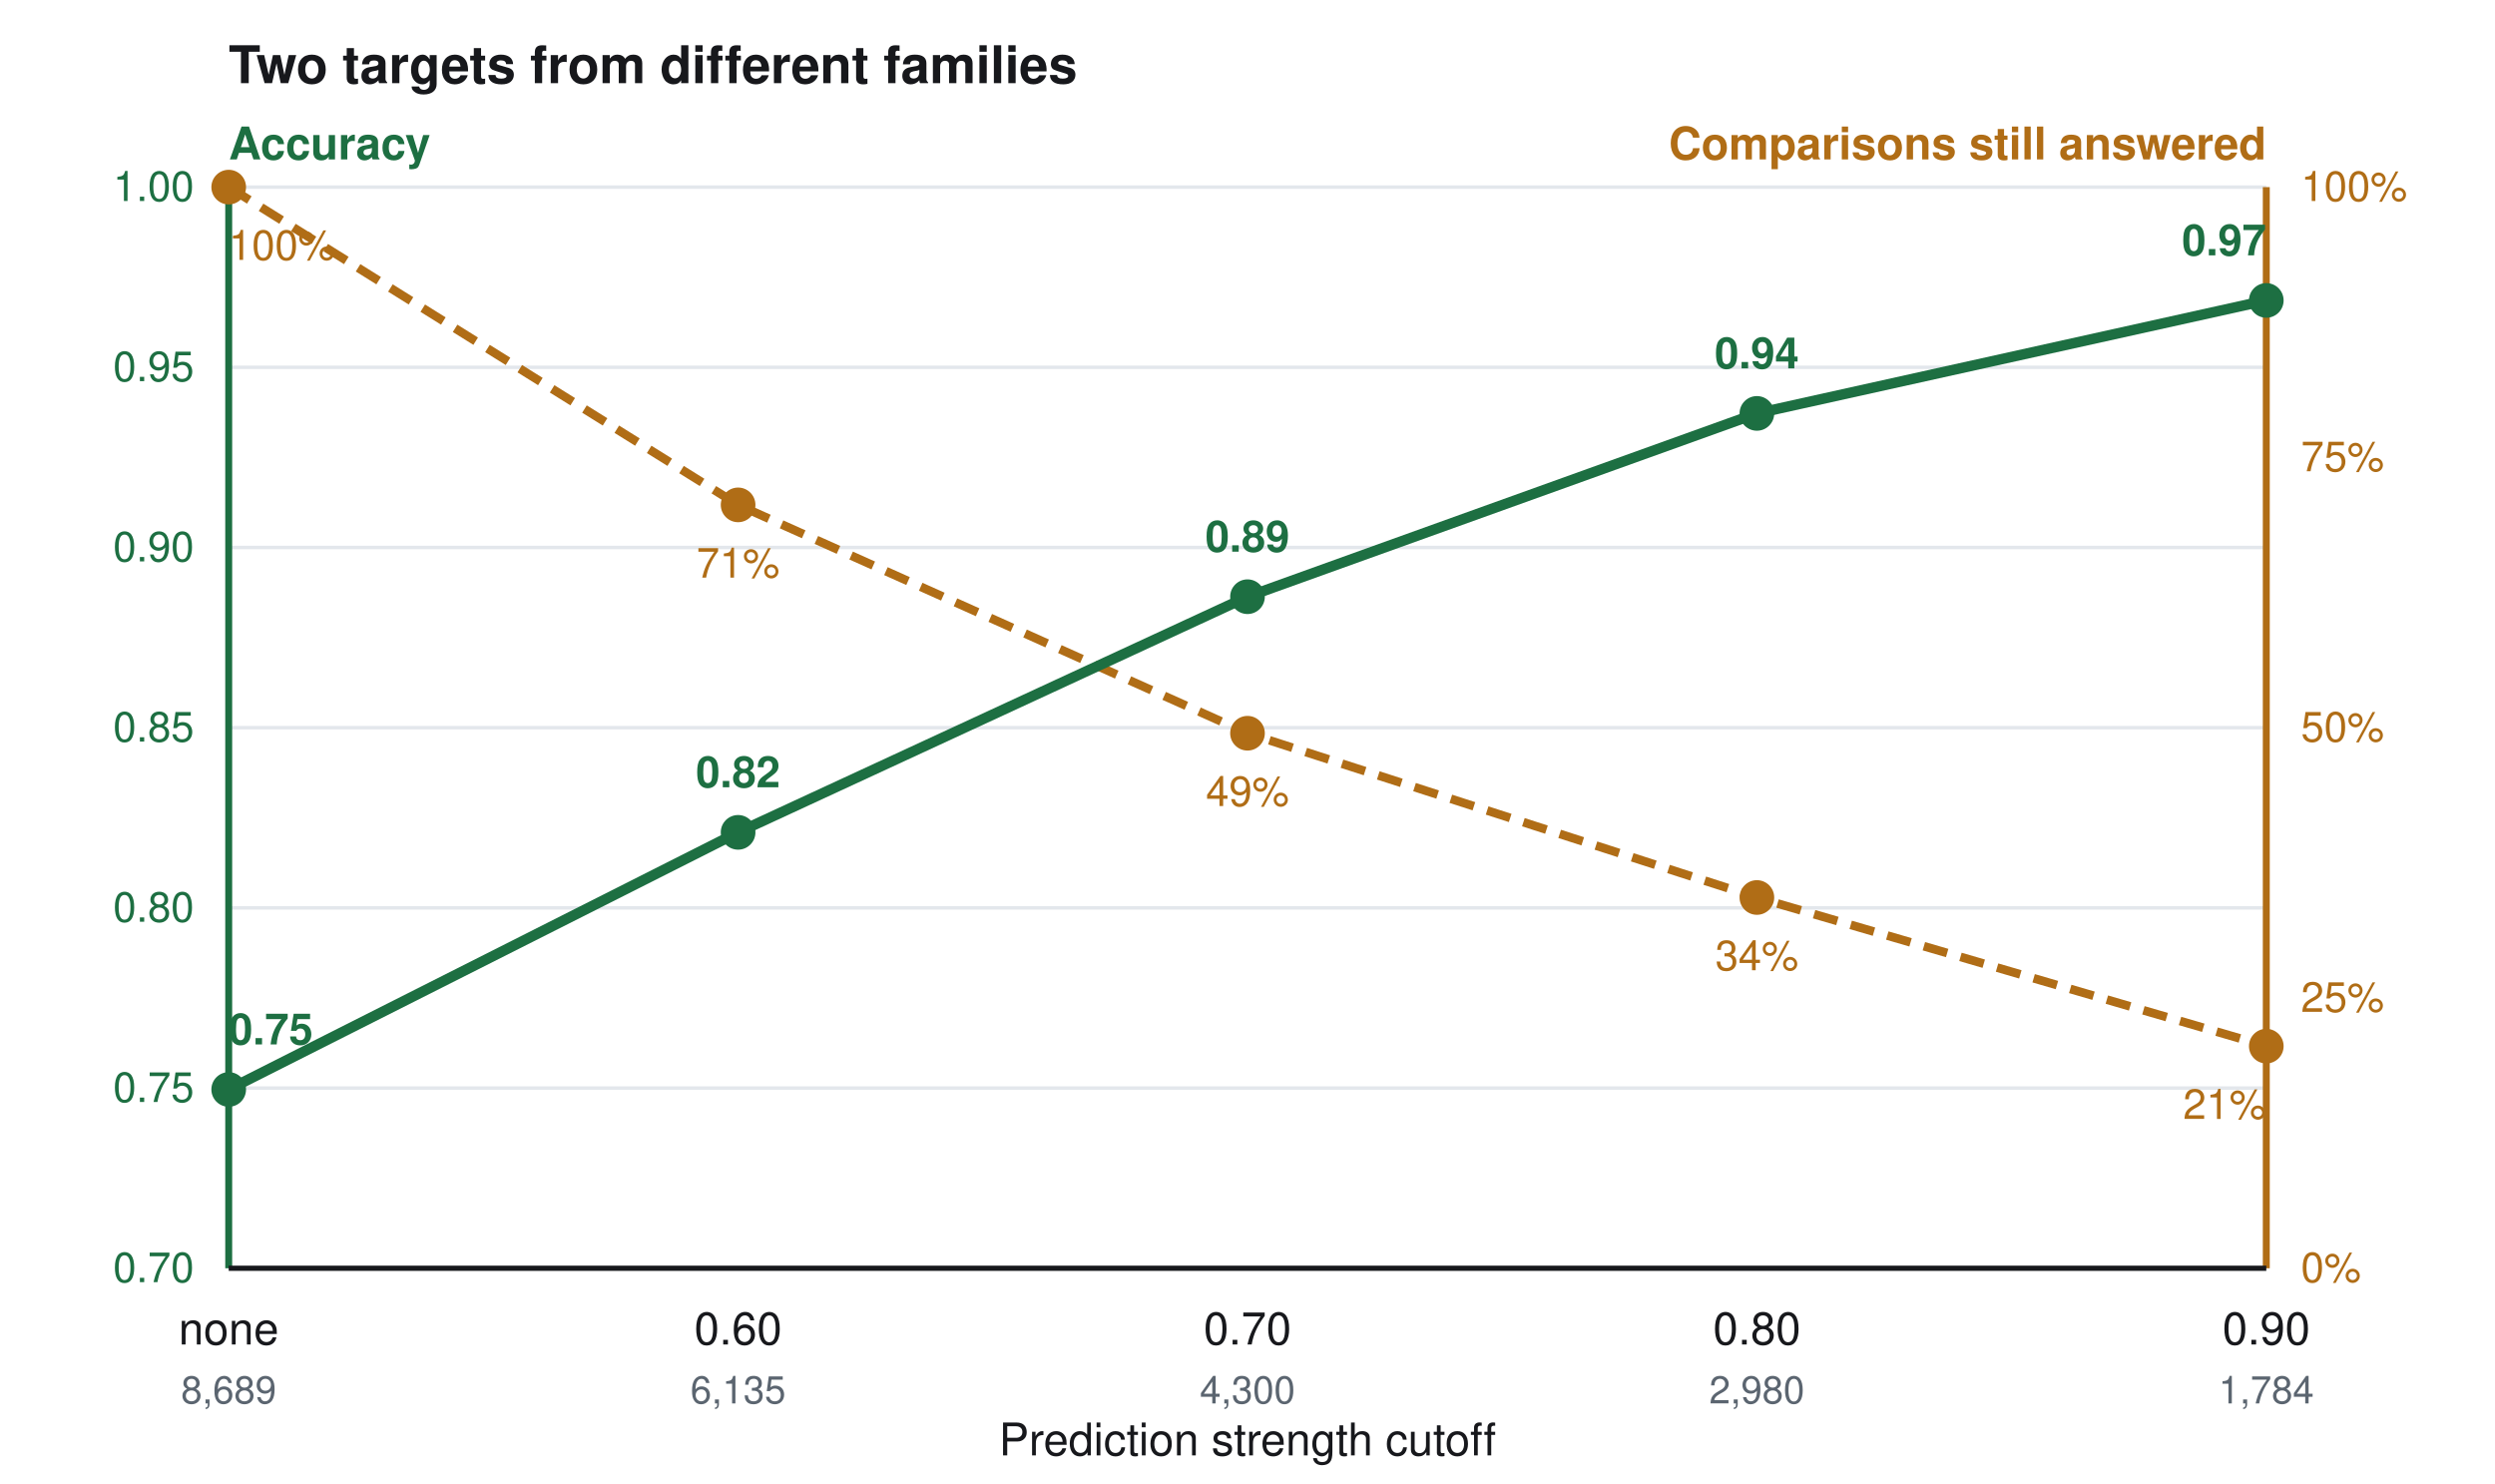
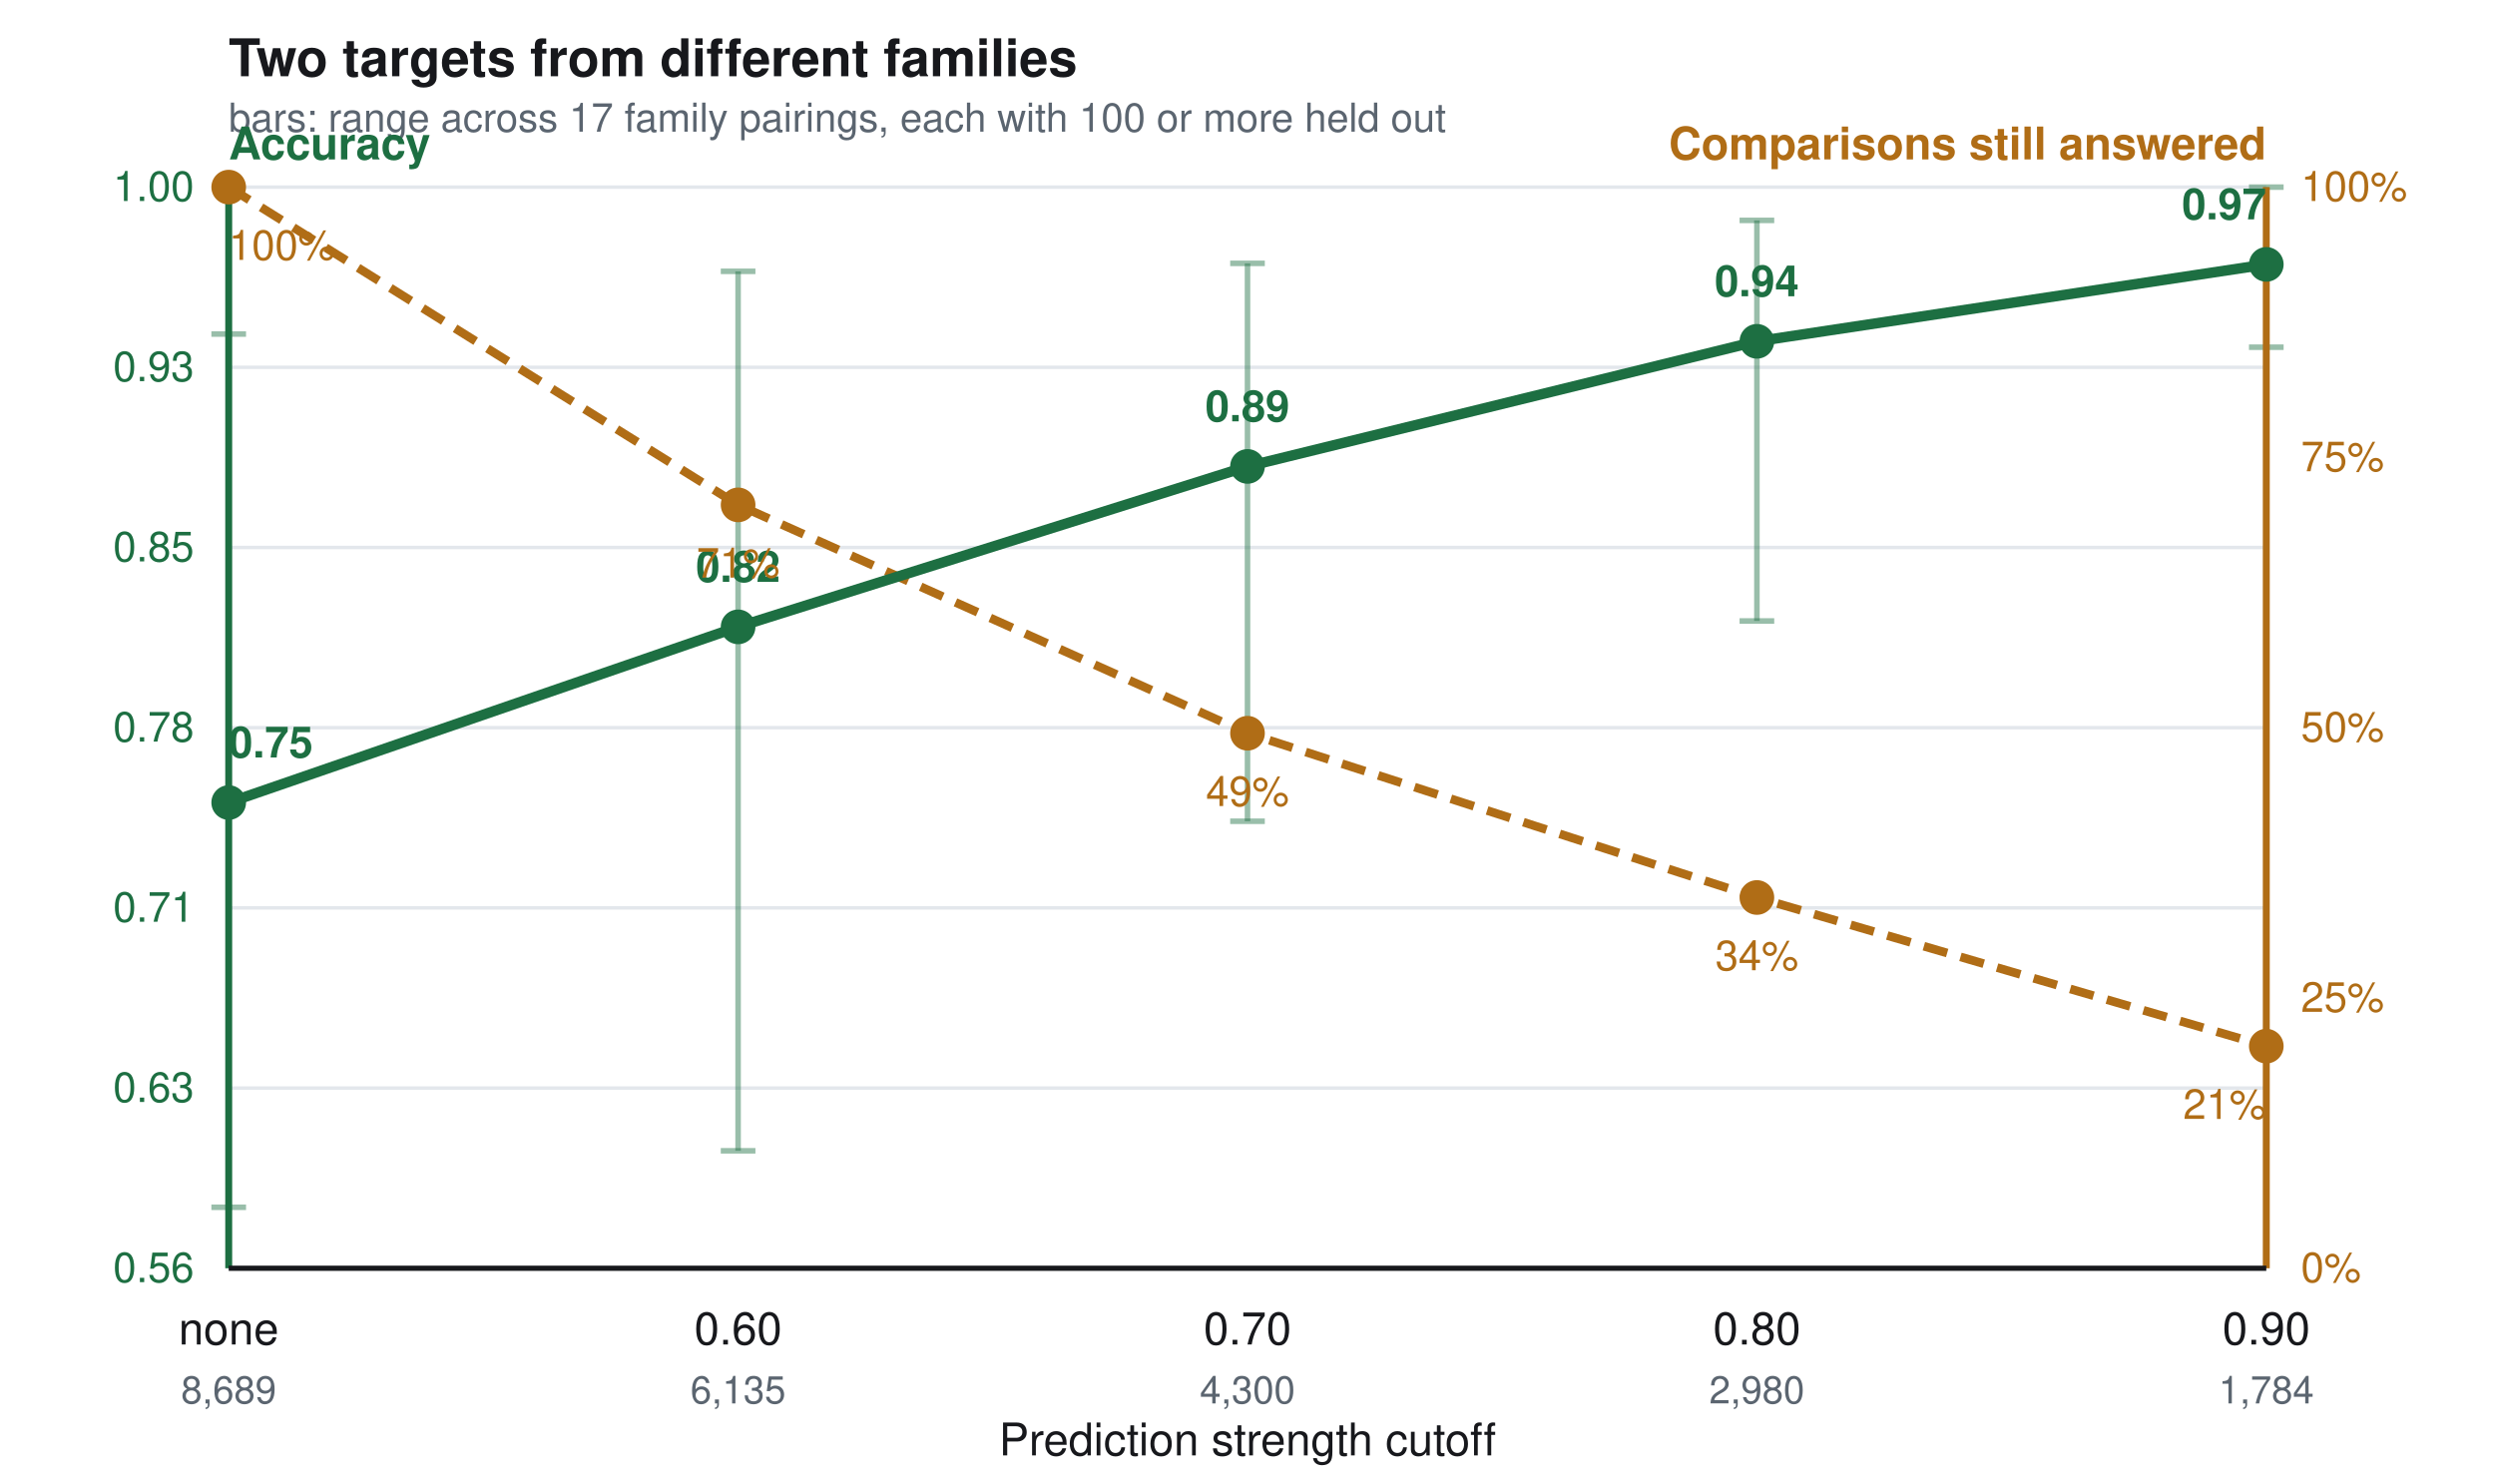
- <svg xmlns="http://www.w3.org/2000/svg" viewBox="0 0 720 428" width="100%" role="img" font-family="-apple-system,BlinkMacSystemFont,Segoe UI,Helvetica,Arial,sans-serif" aria-label="Accuracy rises from 0.75 to 0.97 as the prediction      strength cutoff rises, while the share of comparisons still answered falls from      100 percent to 21 percent.">
+ <svg xmlns="http://www.w3.org/2000/svg" viewBox="0 0 720 428" width="100%" role="img" font-family="-apple-system,BlinkMacSystemFont,Segoe UI,Helvetica,Arial,sans-serif" aria-label="Accuracy rises from 0.75 to 0.97 as the prediction      strength cutoff rises, while the share of comparisons still answered falls from      100 percent to 21 percent. Vertical bars give the range across families at each cutoff, from 0.58 to 0.94 with no gate.">
  <line x1="66" y1="366.0" x2="654" y2="366.0" stroke="#e3e7ec" stroke-width="1" />
  <line x1="66" y1="314.0" x2="654" y2="314.0" stroke="#e3e7ec" stroke-width="1" />
  <line x1="66" y1="262.0" x2="654" y2="262.0" stroke="#e3e7ec" stroke-width="1" />
  <line x1="66" y1="210.0" x2="654" y2="210.0" stroke="#e3e7ec" stroke-width="1" />
  <line x1="66" y1="158.0" x2="654" y2="158.0" stroke="#e3e7ec" stroke-width="1" />
  <line x1="66" y1="106.0" x2="654" y2="106.0" stroke="#e3e7ec" stroke-width="1" />
  <line x1="66" y1="54.0" x2="654" y2="54.0" stroke="#e3e7ec" stroke-width="1" />
+   <line x1="66.0" y1="348.4" x2="66.0" y2="96.4" stroke="#1d6f42" stroke-width="1.6" opacity="0.45" />
+   <line x1="61.0" y1="348.4" x2="71.0" y2="348.4" stroke="#1d6f42" stroke-width="1.6" opacity="0.45" />
+   <line x1="61.0" y1="96.4" x2="71.0" y2="96.4" stroke="#1d6f42" stroke-width="1.6" opacity="0.45" />
+   <line x1="213.0" y1="332.1" x2="213.0" y2="78.3" stroke="#1d6f42" stroke-width="1.6" opacity="0.45" />
+   <line x1="208.0" y1="332.1" x2="218.0" y2="332.1" stroke="#1d6f42" stroke-width="1.6" opacity="0.45" />
+   <line x1="208.0" y1="78.3" x2="218.0" y2="78.3" stroke="#1d6f42" stroke-width="1.6" opacity="0.45" />
+   <line x1="360.0" y1="237.0" x2="360.0" y2="76.0" stroke="#1d6f42" stroke-width="1.6" opacity="0.45" />
+   <line x1="355.0" y1="237.0" x2="365.0" y2="237.0" stroke="#1d6f42" stroke-width="1.6" opacity="0.45" />
+   <line x1="355.0" y1="76.0" x2="365.0" y2="76.0" stroke="#1d6f42" stroke-width="1.6" opacity="0.45" />
+   <line x1="507.0" y1="179.2" x2="507.0" y2="63.6" stroke="#1d6f42" stroke-width="1.6" opacity="0.45" />
+   <line x1="502.0" y1="179.2" x2="512.0" y2="179.2" stroke="#1d6f42" stroke-width="1.6" opacity="0.45" />
+   <line x1="502.0" y1="63.6" x2="512.0" y2="63.6" stroke="#1d6f42" stroke-width="1.6" opacity="0.45" />
+   <line x1="654.0" y1="100.2" x2="654.0" y2="54.0" stroke="#1d6f42" stroke-width="1.6" opacity="0.45" />
+   <line x1="649.0" y1="100.2" x2="659.0" y2="100.2" stroke="#1d6f42" stroke-width="1.6" opacity="0.45" />
+   <line x1="649.0" y1="54.0" x2="659.0" y2="54.0" stroke="#1d6f42" stroke-width="1.6" opacity="0.45" />
  <line x1="66" y1="54" x2="66" y2="366" stroke="#1d6f42" stroke-width="2" />
  <line x1="654" y1="54" x2="654" y2="366" stroke="#b06d16" stroke-width="2" />
  <line x1="66" y1="366" x2="654" y2="366" stroke="#17181c" stroke-width="1.5" />
-   <text x="56" y="370.0" text-anchor="end" font-size="12" fill="#1d6f42">0.70</text>
-   <text x="56" y="318.0" text-anchor="end" font-size="12" fill="#1d6f42">0.75</text>
-   <text x="56" y="266.0" text-anchor="end" font-size="12" fill="#1d6f42">0.80</text>
-   <text x="56" y="214.0" text-anchor="end" font-size="12" fill="#1d6f42">0.85</text>
-   <text x="56" y="162.0" text-anchor="end" font-size="12" fill="#1d6f42">0.90</text>
-   <text x="56" y="110.0" text-anchor="end" font-size="12" fill="#1d6f42">0.95</text>
+   <text x="56" y="370.0" text-anchor="end" font-size="12" fill="#1d6f42">0.56</text>
+   <text x="56" y="318.0" text-anchor="end" font-size="12" fill="#1d6f42">0.63</text>
+   <text x="56" y="266.0" text-anchor="end" font-size="12" fill="#1d6f42">0.71</text>
+   <text x="56" y="214.0" text-anchor="end" font-size="12" fill="#1d6f42">0.78</text>
+   <text x="56" y="162.0" text-anchor="end" font-size="12" fill="#1d6f42">0.85</text>
+   <text x="56" y="110.0" text-anchor="end" font-size="12" fill="#1d6f42">0.93</text>
  <text x="56" y="58.0" text-anchor="end" font-size="12" fill="#1d6f42">1.00</text>
  <text x="664" y="370.0" font-size="12" fill="#b06d16">0%</text>
  <text x="664" y="292.0" font-size="12" fill="#b06d16">25%</text>
  <text x="664" y="214.0" font-size="12" fill="#b06d16">50%</text>
  <text x="664" y="136.0" font-size="12" fill="#b06d16">75%</text>
  <text x="664" y="58.0" font-size="12" fill="#b06d16">100%</text>
  <polyline points="66.0,54.0 213.0,145.7 360.0,211.6 507.0,259.0 654.0,301.9" fill="none" stroke="#b06d16" stroke-width="2.5" stroke-dasharray="7 4" />
-   <polyline points="66.0,314.4 213.0,240.2 360.0,172.2 507.0,119.3 654.0,86.7" fill="none" stroke="#1d6f42" stroke-width="3" />
-   <circle cx="66.0" cy="314.4" r="5" fill="#1d6f42" />
+   <polyline points="66.0,231.6 213.0,180.9 360.0,134.6 507.0,98.5 654.0,76.3" fill="none" stroke="#1d6f42" stroke-width="3" />
+   <circle cx="66.0" cy="231.6" r="5" fill="#1d6f42" />
  <circle cx="66.0" cy="54.0" r="5" fill="#b06d16" />
-   <text x="66.0" y="301.4" text-anchor="start" font-size="12.5" font-weight="700" fill="#1d6f42">0.75</text>
+   <text x="66.0" y="218.6" text-anchor="start" font-size="12.5" font-weight="700" fill="#1d6f42">0.75</text>
  <text x="66.0" y="75.0" text-anchor="start" font-size="12" fill="#b06d16">100%</text>
  <text x="66.0" y="388.0" text-anchor="middle" font-size="13" fill="#17181c">none</text>
  <text x="66.0" y="405.0" text-anchor="middle" font-size="11" fill="#5b6570">8,689</text>
-   <circle cx="213.0" cy="240.2" r="5" fill="#1d6f42" />
+   <circle cx="213.0" cy="180.9" r="5" fill="#1d6f42" />
  <circle cx="213.0" cy="145.7" r="5" fill="#b06d16" />
-   <text x="213.0" y="227.2" text-anchor="middle" font-size="12.5" font-weight="700" fill="#1d6f42">0.82</text>
+   <text x="213.0" y="167.9" text-anchor="middle" font-size="12.5" font-weight="700" fill="#1d6f42">0.82</text>
  <text x="213.0" y="166.7" text-anchor="middle" font-size="12" fill="#b06d16">71%</text>
  <text x="213.0" y="388.0" text-anchor="middle" font-size="13" fill="#17181c">0.60</text>
  <text x="213.0" y="405.0" text-anchor="middle" font-size="11" fill="#5b6570">6,135</text>
-   <circle cx="360.0" cy="172.2" r="5" fill="#1d6f42" />
+   <circle cx="360.0" cy="134.6" r="5" fill="#1d6f42" />
  <circle cx="360.0" cy="211.6" r="5" fill="#b06d16" />
-   <text x="360.0" y="159.2" text-anchor="middle" font-size="12.5" font-weight="700" fill="#1d6f42">0.89</text>
+   <text x="360.0" y="121.6" text-anchor="middle" font-size="12.5" font-weight="700" fill="#1d6f42">0.89</text>
  <text x="360.0" y="232.6" text-anchor="middle" font-size="12" fill="#b06d16">49%</text>
  <text x="360.0" y="388.0" text-anchor="middle" font-size="13" fill="#17181c">0.70</text>
  <text x="360.0" y="405.0" text-anchor="middle" font-size="11" fill="#5b6570">4,300</text>
-   <circle cx="507.0" cy="119.3" r="5" fill="#1d6f42" />
+   <circle cx="507.0" cy="98.5" r="5" fill="#1d6f42" />
  <circle cx="507.0" cy="259.0" r="5" fill="#b06d16" />
-   <text x="507.0" y="106.3" text-anchor="middle" font-size="12.5" font-weight="700" fill="#1d6f42">0.94</text>
+   <text x="507.0" y="85.5" text-anchor="middle" font-size="12.5" font-weight="700" fill="#1d6f42">0.94</text>
  <text x="507.0" y="280.0" text-anchor="middle" font-size="12" fill="#b06d16">34%</text>
  <text x="507.0" y="388.0" text-anchor="middle" font-size="13" fill="#17181c">0.80</text>
  <text x="507.0" y="405.0" text-anchor="middle" font-size="11" fill="#5b6570">2,980</text>
-   <circle cx="654.0" cy="86.7" r="5" fill="#1d6f42" />
+   <circle cx="654.0" cy="76.3" r="5" fill="#1d6f42" />
  <circle cx="654.0" cy="301.9" r="5" fill="#b06d16" />
-   <text x="654.0" y="73.7" text-anchor="end" font-size="12.5" font-weight="700" fill="#1d6f42">0.97</text>
+   <text x="654.0" y="63.3" text-anchor="end" font-size="12.5" font-weight="700" fill="#1d6f42">0.97</text>
  <text x="654.0" y="322.9" text-anchor="end" font-size="12" fill="#b06d16">21%</text>
  <text x="654.0" y="388.0" text-anchor="middle" font-size="13" fill="#17181c">0.90</text>
  <text x="654.0" y="405.0" text-anchor="middle" font-size="11" fill="#5b6570">1,784</text>
-   <text x="66" y="24" font-size="15" font-weight="700" fill="#17181c">Two targets from different families</text>
+   <text x="66" y="22" font-size="15" font-weight="700" fill="#17181c">Two targets from different families</text>
+   <text x="66" y="38" font-size="11.5" fill="#5b6570">bars: range across 17 family pairings, each with 100 or more held out</text>
  <text x="66" y="46" font-size="13" font-weight="700" fill="#1d6f42">Accuracy</text>
  <text x="654" y="46" text-anchor="end" font-size="13" font-weight="700" fill="#b06d16">Comparisons still answered</text>
  <text x="360.0" y="420" text-anchor="middle" font-size="13" fill="#17181c">
    Prediction strength cutoff</text>
</svg>
